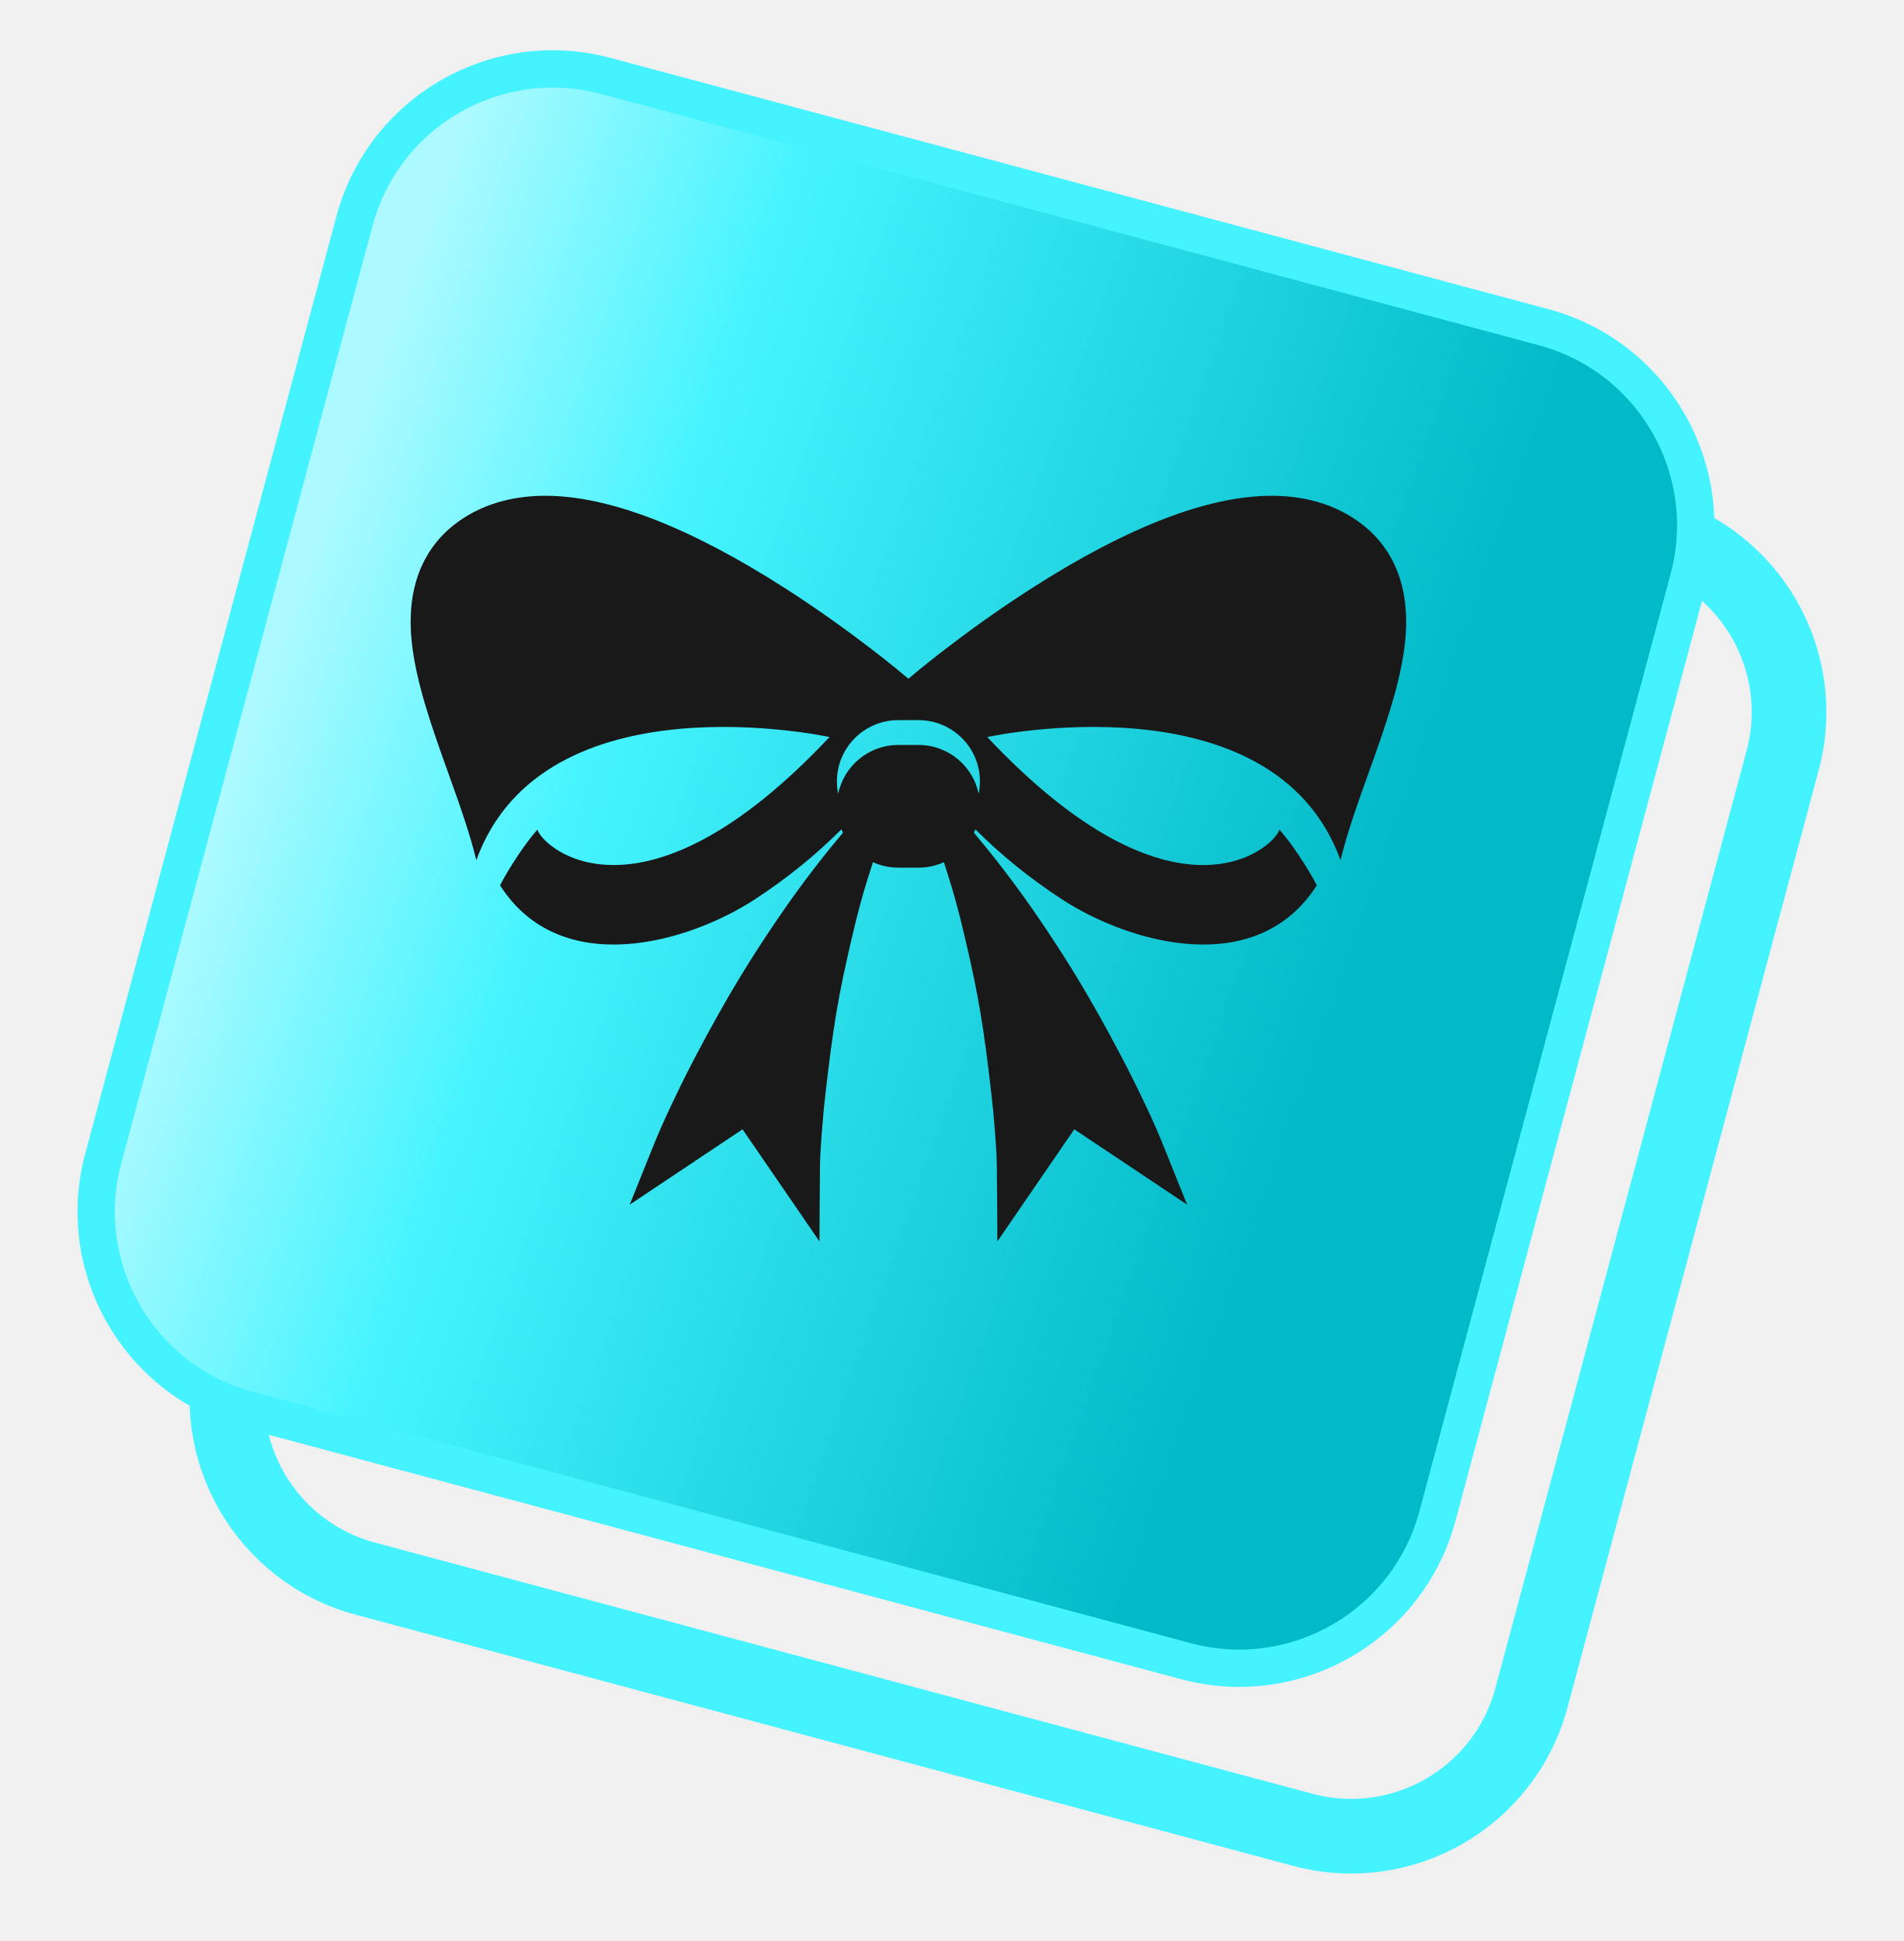
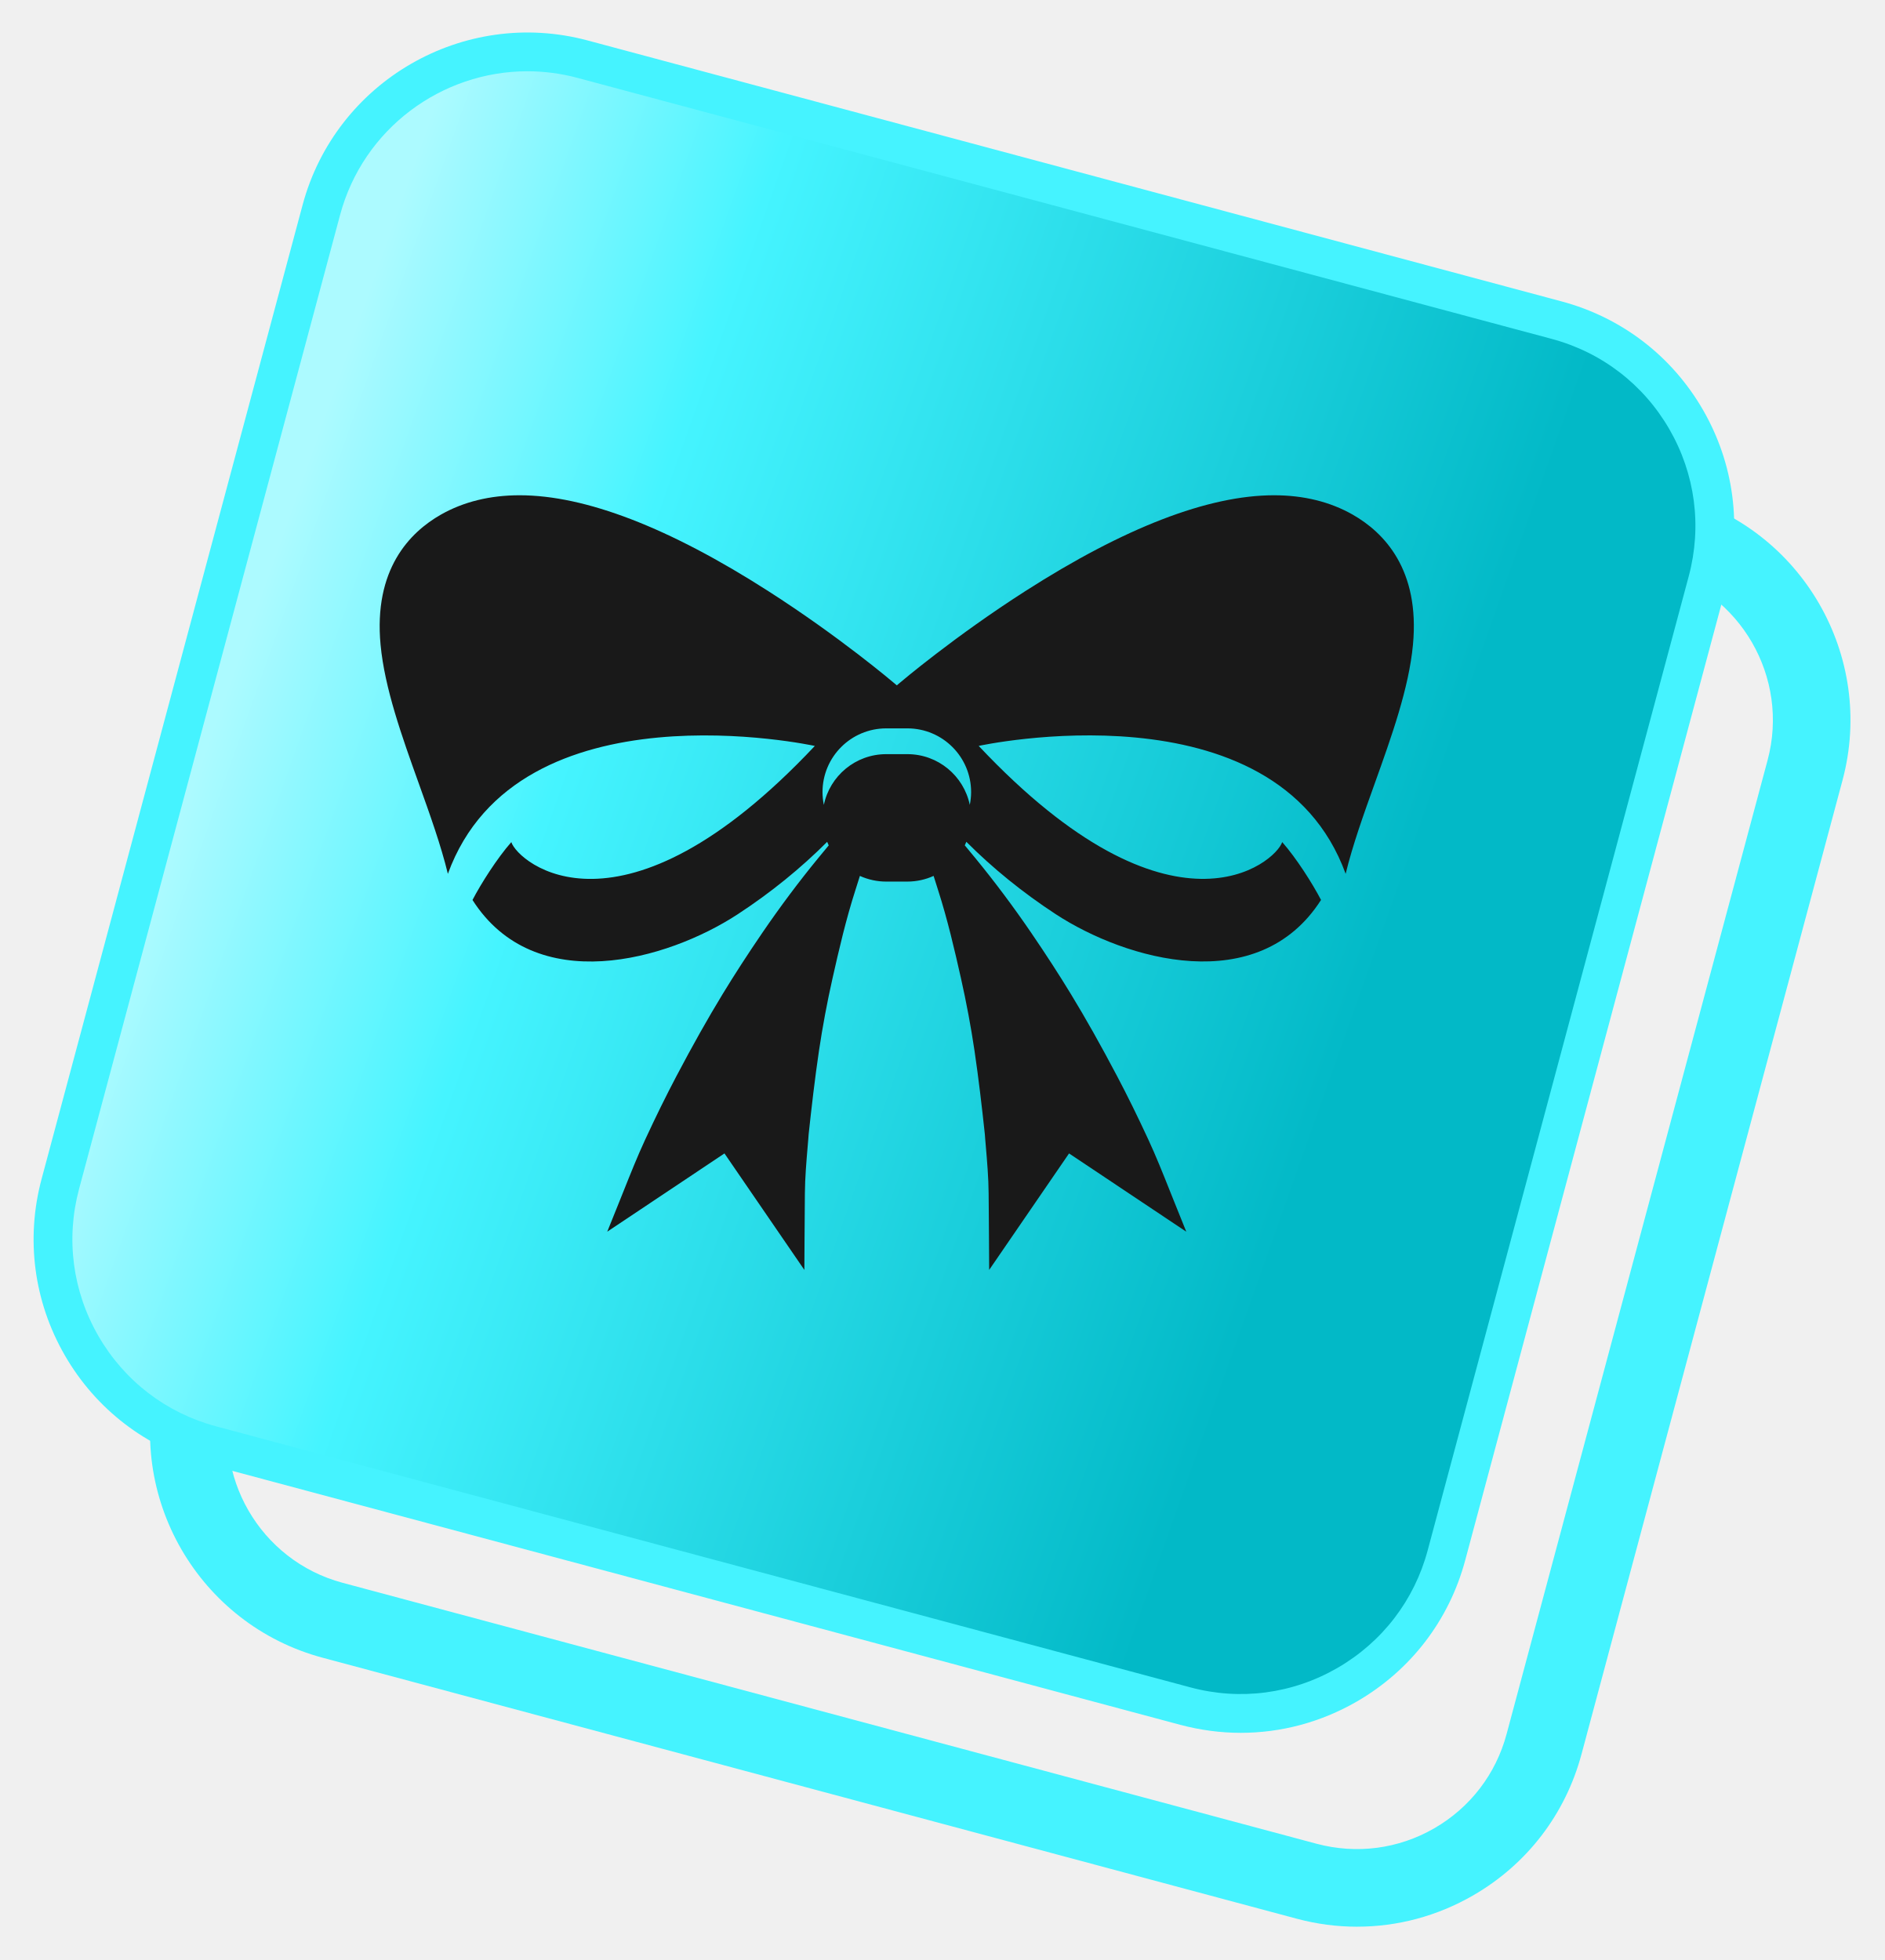
- <svg xmlns="http://www.w3.org/2000/svg" width="51" height="52" viewBox="0 0 51 52" fill="none">
-   <rect x="14.272" y="6.225" width="36" height="36" rx="5" transform="rotate(15 14.2721 6.22474)" stroke="#45F3FF" stroke-width="2" />
-   <rect x="10.918" y="0.612" width="37" height="37" rx="5.5" transform="rotate(15 10.9185 0.612372)" fill="url(#paint0_linear_1_41)" stroke="#45F3FF" />
-   <g clip-path="url(#clip0_1_41)">
-     <path d="M36.087 13.78C35.505 13.449 34.823 13.282 34.059 13.282C32.364 13.282 30.205 14.114 27.643 15.755C25.808 16.931 24.439 18.094 24.381 18.143L24.334 18.184L24.285 18.143C24.228 18.094 22.859 16.931 21.023 15.755C18.462 14.114 16.303 13.282 14.608 13.282C13.844 13.282 13.162 13.449 12.579 13.78C11.769 14.241 10.841 15.198 11.023 17.139C11.129 18.259 11.575 19.504 12.007 20.707C12.292 21.502 12.582 22.313 12.759 23.044C14.568 18.071 22.22 19.746 22.22 19.746C17.224 25.057 14.562 22.75 14.395 22.226C14.025 22.646 13.613 23.297 13.394 23.718C15.008 26.247 18.417 25.274 20.234 24.085C21.089 23.526 21.864 22.895 22.538 22.219C22.551 22.25 22.564 22.28 22.578 22.31C22.488 22.419 22.398 22.528 22.308 22.637C21.809 23.246 21.323 23.896 20.863 24.57C20.483 25.126 20.149 25.642 19.841 26.148C19.462 26.77 19.073 27.461 18.651 28.262C18.382 28.772 18.119 29.308 17.845 29.899C17.646 30.329 17.469 30.773 17.298 31.203C17.256 31.308 17.214 31.413 17.171 31.518L16.868 32.273L19.89 30.255L21.951 33.259L21.955 32.456C21.956 32.206 21.959 31.955 21.961 31.704L21.964 31.286C21.967 30.882 22.003 30.466 22.037 30.064L22.052 29.883L22.062 29.756C22.137 29.066 22.221 28.332 22.328 27.606C22.422 26.981 22.538 26.359 22.677 25.743C22.842 25.004 23.024 24.221 23.264 23.474C23.295 23.376 23.326 23.277 23.358 23.178L23.383 23.098C23.596 23.194 23.827 23.244 24.061 23.244H24.606C24.848 23.244 25.077 23.192 25.284 23.098L25.309 23.179C25.34 23.278 25.371 23.376 25.403 23.474C25.642 24.22 25.824 25.004 25.99 25.743C26.131 26.371 26.248 26.998 26.338 27.606C26.446 28.332 26.53 29.068 26.605 29.761L26.614 29.883L26.63 30.065C26.664 30.467 26.699 30.882 26.702 31.286L26.706 31.712C26.708 31.96 26.71 32.208 26.712 32.456L26.716 33.259L28.776 30.255L31.799 32.273L31.495 31.518C31.453 31.413 31.411 31.308 31.369 31.203C31.198 30.773 31.02 30.329 30.822 29.899C30.549 29.309 30.285 28.773 30.015 28.262C29.594 27.462 29.205 26.771 28.826 26.148C28.518 25.643 28.184 25.127 27.804 24.57C27.344 23.896 26.858 23.246 26.359 22.637C26.269 22.528 26.179 22.419 26.088 22.31C26.103 22.28 26.116 22.25 26.128 22.219C26.803 22.895 27.578 23.526 28.433 24.085C30.25 25.273 33.659 26.248 35.273 23.718C35.054 23.297 34.642 22.646 34.272 22.226C34.105 22.75 31.443 25.057 26.446 19.746C26.446 19.746 34.098 18.071 35.908 23.044C36.084 22.313 36.375 21.502 36.66 20.707C37.092 19.504 37.538 18.259 37.643 17.139C37.826 15.198 36.898 14.242 36.087 13.78ZM26.215 21.265C26.06 20.519 25.398 19.958 24.606 19.958H24.061C23.268 19.958 22.607 20.519 22.452 21.265C22.43 21.157 22.418 21.047 22.418 20.936C22.418 20.029 23.154 19.293 24.061 19.293H24.606C25.513 19.293 26.249 20.029 26.249 20.936C26.249 21.049 26.236 21.159 26.215 21.265Z" fill="#191919" />
-   </g>
+ <svg xmlns="http://www.w3.org/2000/svg" id="_Шар_1" data-name="Шар 1" viewBox="0 0 1062.32 1104.81">
  <defs>
-     <linearGradient id="paint0_linear_1_41" x1="12.765" y1="6.08" x2="43.004" y2="8.476" gradientUnits="userSpaceOnUse">
-       <stop stop-color="#ACFAFF" />
-       <stop offset="0.294" stop-color="#45F4FF" />
-       <stop offset="1" stop-color="#02B9C7" />
+     <style>
+       .cls-1 {
+         fill: url(#_Градієнт_без_назви);
+       }
+ 
+       .cls-2 {
+         fill: #45f3ff;
+       }
+ 
+       .cls-3 {
+         clip-path: url(#clippath);
+       }
+ 
+       .cls-4 {
+         fill: none;
+       }
+ 
+       .cls-5 {
+         fill: #191919;
+       }
+     </style>
+     <linearGradient id="_Градієнт_без_назви" data-name="Градієнт без назви" x1="207.91" y1="893.24" x2="868.9" y2="840.87" gradientTransform="translate(-364.64 -94.58) rotate(90) scale(1 -1)" gradientUnits="userSpaceOnUse">
+       <stop offset="0" stop-color="#acfaff" />
+       <stop offset=".29" stop-color="#45f4ff" />
+       <stop offset="1" stop-color="#02b9c7" />
    </linearGradient>
-     <clipPath id="clip0_1_41">
-       <rect width="26.667" height="20" fill="white" transform="translate(11 13.2702)" />
+     <clipPath id="clippath">
+       <rect class="cls-4" x="214" y="278.93" width="582.9" height="437.17" />
    </clipPath>
  </defs>
+   <path class="cls-2" d="m764.89,1086.04c-11.4,0-22.86-1.49-34.15-4.53l-548.96-147.1c-69.86-18.72-111.46-90.79-92.74-160.63L236.12,224.83c18.73-69.85,90.85-111.48,160.63-92.73l548.96,147.09c69.85,18.72,111.45,90.78,92.73,160.63l-147.1,548.96c-9.07,33.83-30.76,62.12-61.09,79.62-20.21,11.68-42.65,17.63-65.36,17.63ZM362.82,171.34c-38.6,0-74.02,25.8-84.48,64.81l-147.09,548.95c-12.48,46.58,15.26,94.61,61.83,107.09l548.96,147.1c22.56,6,46.11,2.95,66.34-8.73,20.21-11.68,34.69-30.53,40.73-53.09l147.1-548.96c12.49-46.57-15.26-94.61-61.82-107.09L385.44,174.32c-7.55-2.02-15.15-2.99-22.62-2.99Z" />
+   <g>
+     <path class="cls-1" d="m214,93.13h568.32c66.35,0,120.22,53.87,120.22,120.22v568.32c0,66.35-53.87,120.22-120.22,120.22H214c-66.35,0-120.22-53.87-120.22-120.22V213.35c0-66.35,53.87-120.22,120.22-120.22Z" transform="translate(-111.33 849.93) rotate(-75)" />
+     <path class="cls-2" d="m699.29,976.76c-11.38,0-22.84-1.52-34.15-4.53L116.19,825.14c-33.83-9.07-62.12-30.78-79.63-61.11-17.51-30.35-22.17-65.7-13.1-99.54L170.54,115.54C189.27,45.7,261.35,4.09,331.18,22.8l548.96,147.1c33.83,9.06,62.12,30.77,79.64,61.1,17.5,30.34,22.16,65.69,13.11,99.53l-147.1,548.96c-9.07,33.83-30.78,62.12-61.11,79.64-20.21,11.66-42.65,17.63-65.38,17.63ZM297.26,40.17c-48.25,0-92.53,32.24-105.6,81.02L44.57,670.17c-7.56,28.18-3.68,57.64,10.91,82.93,14.6,25.27,38.17,43.38,66.37,50.91l548.97,147.1c28.2,7.6,57.64,3.67,82.93-10.91,25.27-14.6,43.38-38.17,50.91-66.37l147.1-548.96c7.56-28.2,3.69-57.66-10.91-82.94-14.6-25.28-38.17-43.37-66.37-50.92L325.52,43.91c-9.44-2.53-18.92-3.74-28.26-3.74Z" />
+   </g>
+   <g class="cls-3">
+     <path class="cls-5" d="m762.37,290.08c-12.72-7.24-27.64-10.91-44.35-10.91-37.04,0-84.22,18.19-140.22,54.07-40.13,25.71-70.05,51.12-71.31,52.19l-1.05.89-1.05-.89c-1.25-1.07-31.18-26.48-71.31-52.19-56-35.88-103.17-54.07-140.22-54.07-16.7,0-31.62,3.67-44.35,10.9-17.73,10.08-38.01,31-34.02,73.41,2.31,24.5,12.06,51.7,21.49,78.01,6.23,17.38,12.58,35.09,16.44,51.07,39.56-108.69,206.82-72.09,206.82-72.09-109.21,116.1-167.41,65.67-171.06,54.21-8.09,9.19-17.09,23.43-21.88,32.62,35.29,55.29,109.81,34,149.52,8.02,18.68-12.22,35.63-26.02,50.37-40.79.28.67.56,1.34.88,1.99-1.98,2.38-3.95,4.76-5.91,7.15-10.91,13.3-21.54,27.52-31.59,42.24-8.3,12.16-15.6,23.45-22.34,34.51-8.28,13.59-16.78,28.7-26,46.19-5.88,11.16-11.64,22.86-17.62,35.79-4.35,9.39-8.22,19.11-11.97,28.5-.92,2.3-1.83,4.6-2.76,6.89l-6.64,16.49,66.07-44.12,45.03,65.67.1-17.54c.03-5.48.08-10.96.12-16.44l.07-9.15c.07-8.83.84-17.91,1.59-26.7l.33-3.96.21-2.77c1.63-15.09,3.47-31.14,5.82-47.01,2.04-13.66,4.58-27.24,7.61-40.72,3.63-16.14,7.6-33.27,12.84-49.58.69-2.16,1.37-4.32,2.05-6.48l.55-1.75c4.66,2.11,9.71,3.2,14.82,3.2h11.91c5.29,0,10.3-1.15,14.82-3.2l.56,1.78c.68,2.15,1.35,4.31,2.04,6.45,5.23,16.3,9.21,33.43,12.84,49.58,3.08,13.73,5.64,27.43,7.61,40.72,2.35,15.88,4.2,31.96,5.83,47.1l.2,2.68.34,3.99c.75,8.78,1.53,17.86,1.59,26.68l.08,9.31c.05,5.42.09,10.85.12,16.27l.1,17.54,45.03-65.67,66.07,44.12-6.64-16.49c-.93-2.3-1.84-4.59-2.76-6.89-3.75-9.4-7.62-19.11-11.97-28.51-5.97-12.9-11.73-24.61-17.62-35.79-9.21-17.48-17.72-32.59-26-46.19-6.72-11.04-14.03-22.33-22.34-34.51-10.04-14.72-20.68-28.93-31.59-42.24-1.96-2.39-3.93-4.77-5.91-7.15.31-.65.6-1.32.88-2,14.74,14.78,31.69,28.58,50.37,40.79,39.72,25.97,114.24,47.27,149.52-8.02-4.79-9.2-13.8-23.43-21.88-32.62-3.65,11.46-61.85,61.89-171.06-54.21,0,0,167.26-36.6,206.82,72.1,3.86-15.99,10.21-33.7,16.44-51.08,9.43-26.31,19.19-53.51,21.49-78.01,4-42.41-16.29-63.32-34.01-73.4Zm-215.8,163.61c-3.39-16.32-17.84-28.59-35.17-28.59h-11.91c-17.33,0-31.78,12.27-35.17,28.59-.49-2.37-.74-4.78-.75-7.2,0-19.84,16.08-35.92,35.92-35.92h11.91c19.84,0,35.92,16.08,35.92,35.92,0,2.47-.28,4.87-.75,7.2Z" />
+   </g>
</svg>
